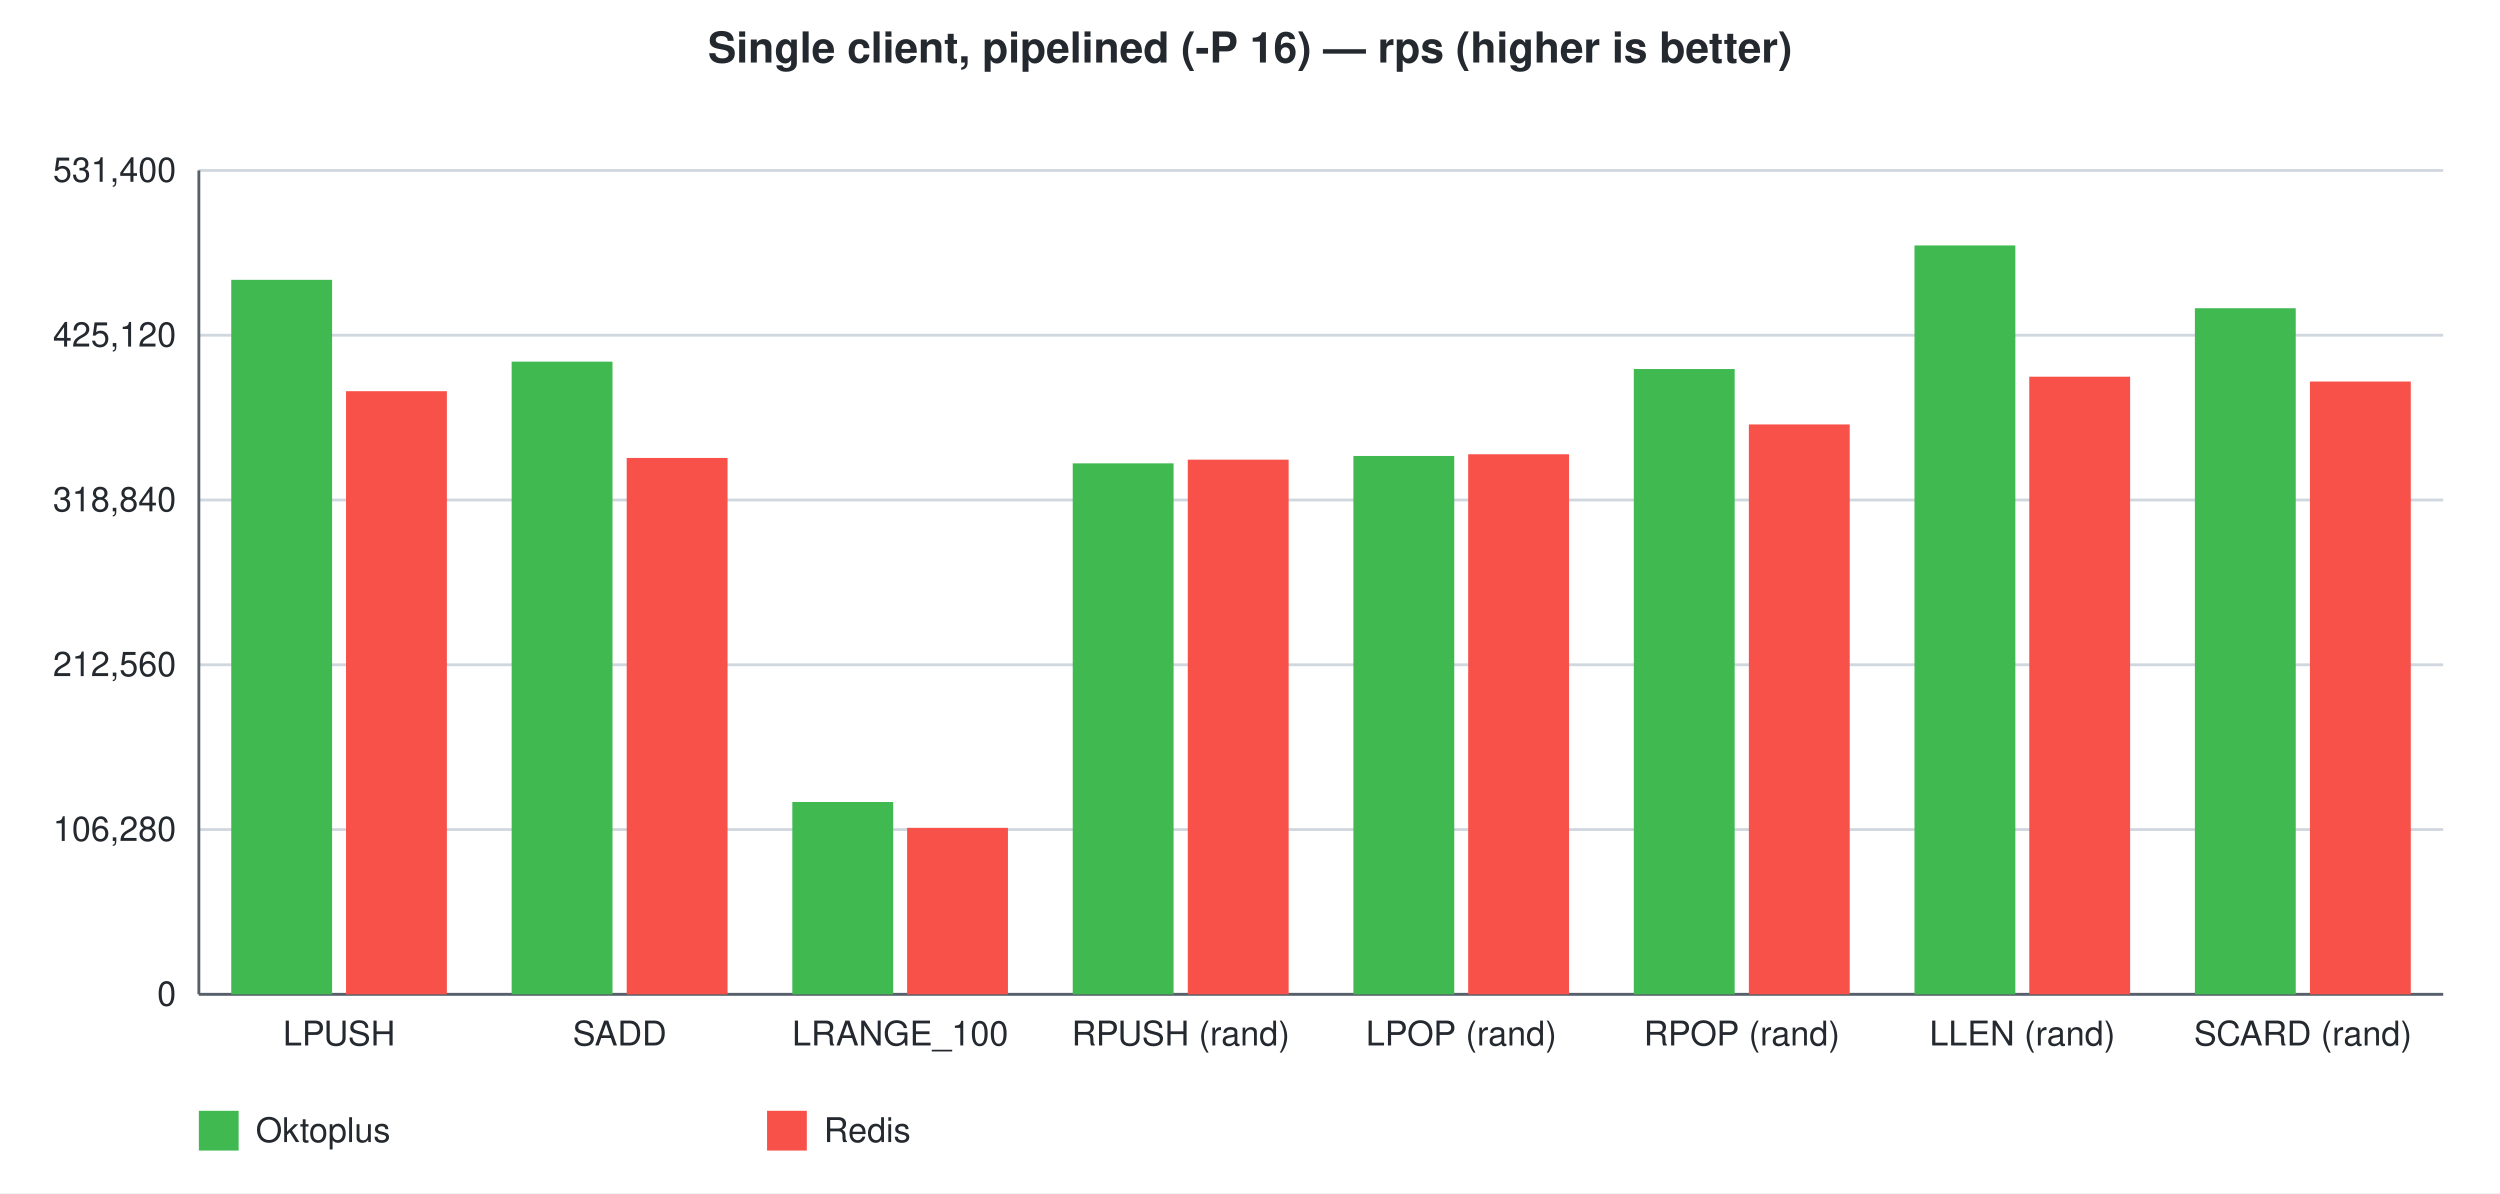
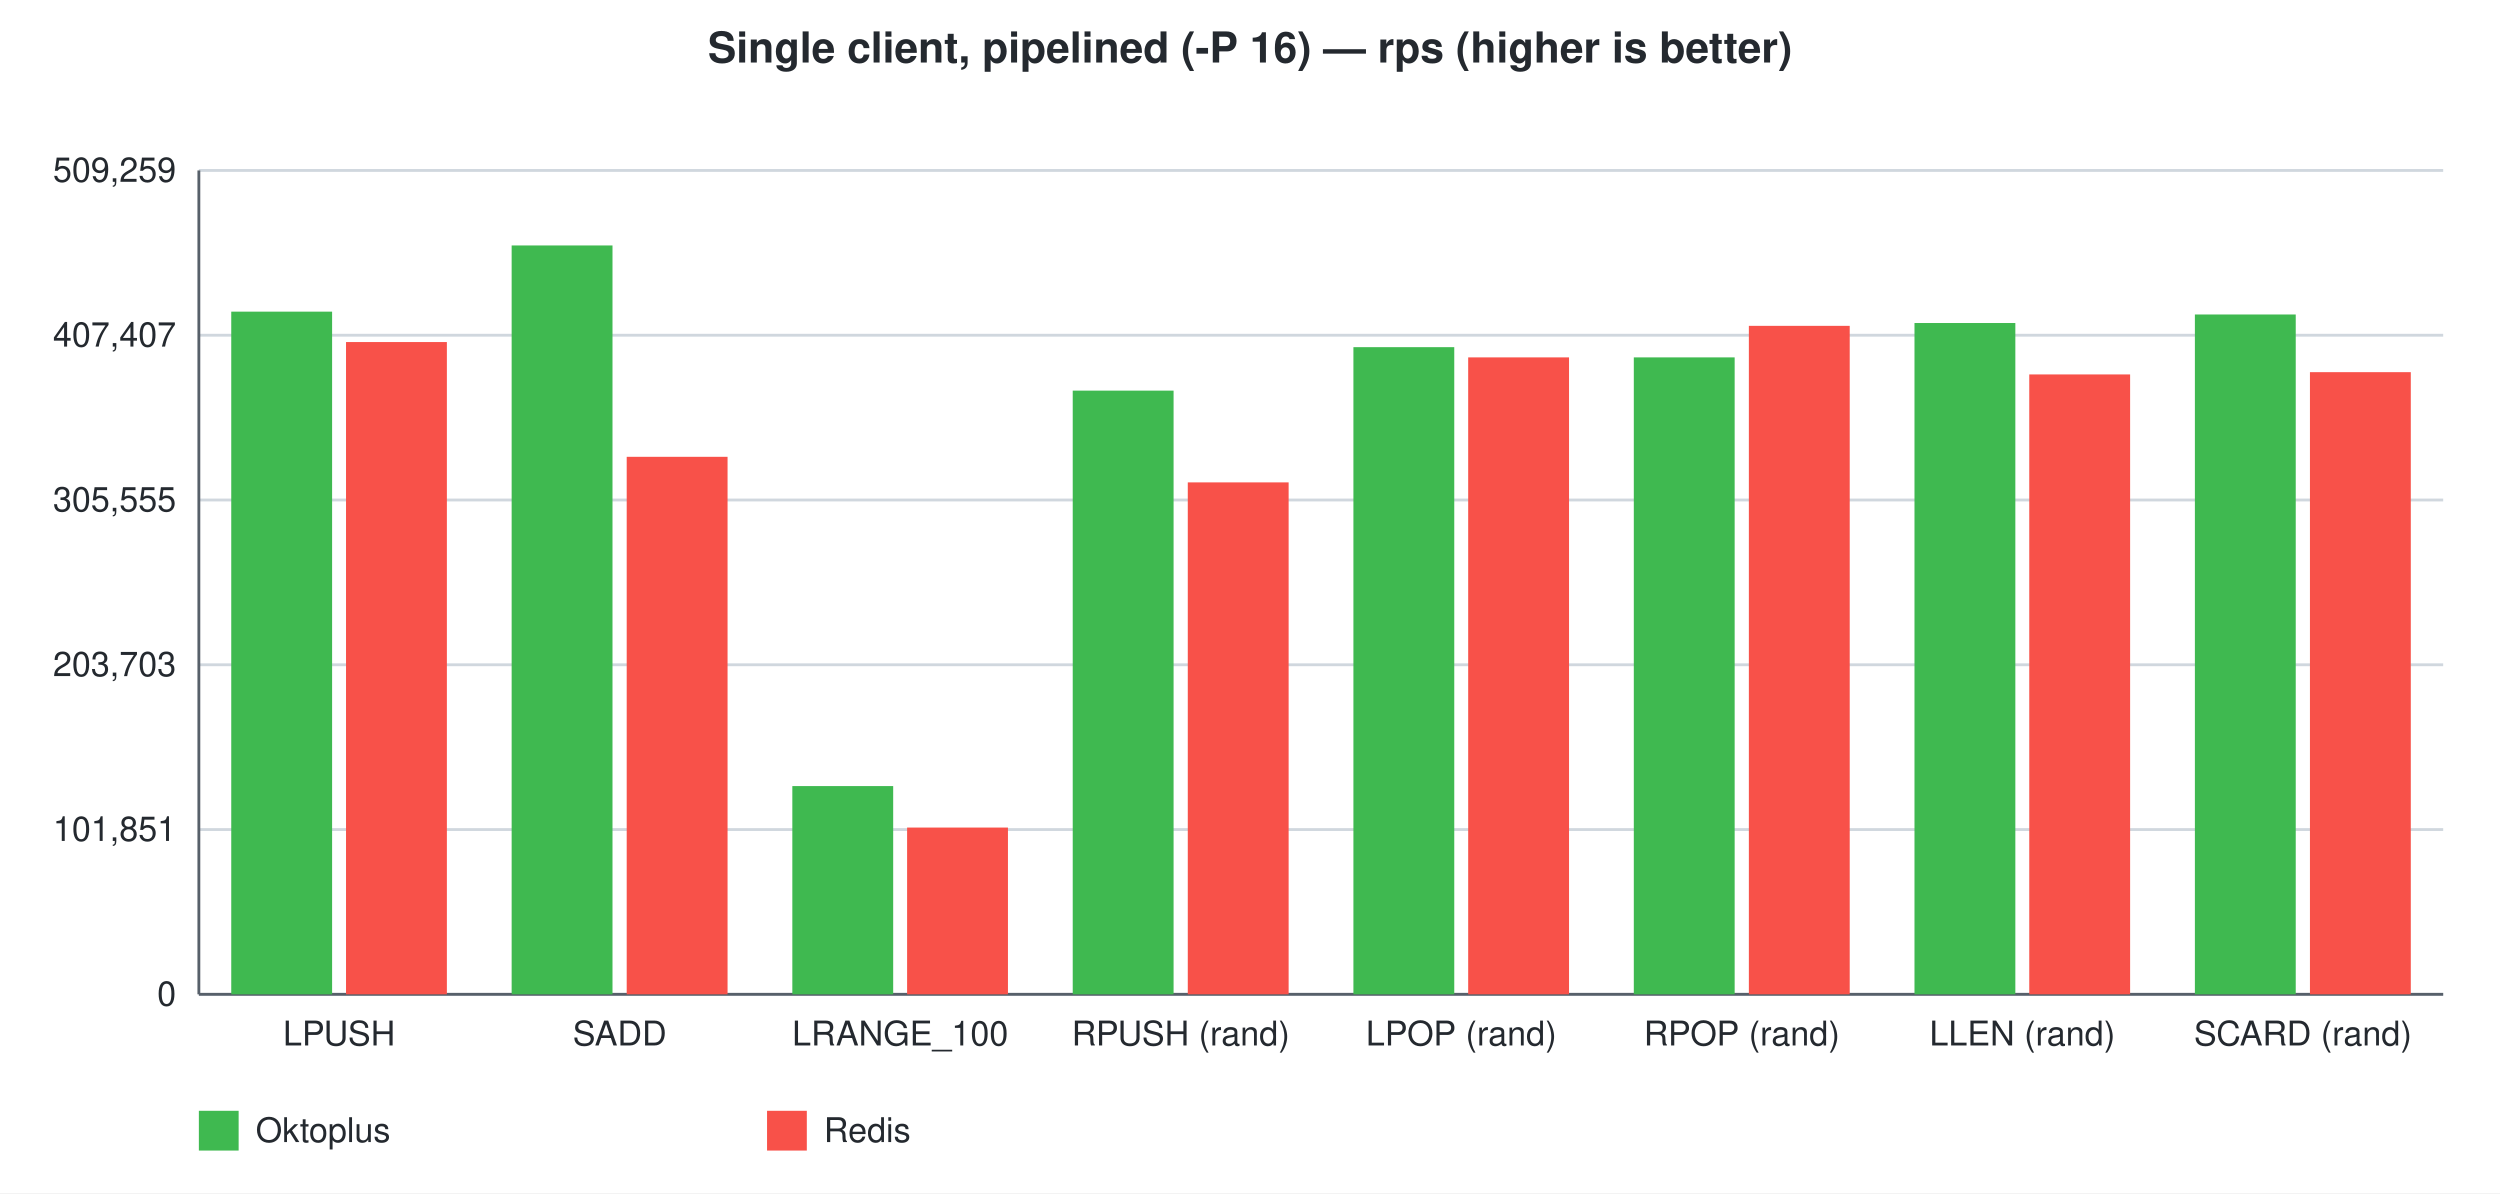
<svg xmlns="http://www.w3.org/2000/svg" width="880" height="420" viewBox="0 0 880 420" font-family="-apple-system, Segoe UI, Helvetica, Arial, sans-serif" font-size="12">
  <rect width="880" height="420" fill="#ffffff" />
  <text x="440.0" y="22" text-anchor="middle" fill="#24292f" font-size="15" font-weight="600">Single client, pipelined (-P 16) — rps (higher is better)</text>
  <line x1="70" y1="350.0" x2="860" y2="350.0" stroke="#d0d7de" stroke-width="1" />
  <text x="62" y="354.0" text-anchor="end" fill="#24292f">0</text>
  <line x1="70" y1="292.0" x2="860" y2="292.0" stroke="#d0d7de" stroke-width="1" />
-   <text x="62" y="296.0" text-anchor="end" fill="#24292f">106,280</text>
+   <text x="62" y="296.0" text-anchor="end" fill="#24292f">101,851</text>
  <line x1="70" y1="234.0" x2="860" y2="234.0" stroke="#d0d7de" stroke-width="1" />
-   <text x="62" y="238.0" text-anchor="end" fill="#24292f">212,560</text>
+   <text x="62" y="238.0" text-anchor="end" fill="#24292f">203,703</text>
  <line x1="70" y1="176.0" x2="860" y2="176.0" stroke="#d0d7de" stroke-width="1" />
-   <text x="62" y="180.0" text-anchor="end" fill="#24292f">318,840</text>
+   <text x="62" y="180.0" text-anchor="end" fill="#24292f">305,555</text>
  <line x1="70" y1="118.0" x2="860" y2="118.0" stroke="#d0d7de" stroke-width="1" />
-   <text x="62" y="122.0" text-anchor="end" fill="#24292f">425,120</text>
+   <text x="62" y="122.0" text-anchor="end" fill="#24292f">407,407</text>
  <line x1="70" y1="60.0" x2="860" y2="60.0" stroke="#d0d7de" stroke-width="1" />
-   <text x="62" y="64.0" text-anchor="end" fill="#24292f">531,400</text>
+   <text x="62" y="64.0" text-anchor="end" fill="#24292f">509,259</text>
  <line x1="70" y1="60" x2="70" y2="350" stroke="#57606a" stroke-width="1" />
  <line x1="70" y1="350" x2="860" y2="350" stroke="#57606a" stroke-width="1" />
  <text x="119.375" y="368" text-anchor="middle" fill="#24292f">LPUSH</text>
-   <rect x="81.4" y="98.5" width="35.5" height="251.5" fill="#3fb950" />
-   <rect x="121.8" y="137.7" width="35.5" height="212.3" fill="#f85149" />
+   <rect x="81.4" y="109.7" width="35.5" height="240.3" fill="#3fb950" />
+   <rect x="121.8" y="120.4" width="35.5" height="229.6" fill="#f85149" />
  <text x="218.125" y="368" text-anchor="middle" fill="#24292f">SADD</text>
-   <rect x="180.1" y="127.3" width="35.5" height="222.7" fill="#3fb950" />
-   <rect x="220.6" y="161.2" width="35.5" height="188.8" fill="#f85149" />
+   <rect x="180.1" y="86.4" width="35.5" height="263.6" fill="#3fb950" />
+   <rect x="220.6" y="160.8" width="35.5" height="189.2" fill="#f85149" />
  <text x="316.875" y="368" text-anchor="middle" fill="#24292f">LRANGE_100</text>
-   <rect x="278.9" y="282.3" width="35.5" height="67.7" fill="#3fb950" />
-   <rect x="319.3" y="291.4" width="35.5" height="58.6" fill="#f85149" />
+   <rect x="278.9" y="276.7" width="35.5" height="73.3" fill="#3fb950" />
+   <rect x="319.3" y="291.3" width="35.5" height="58.7" fill="#f85149" />
  <text x="415.625" y="368" text-anchor="middle" fill="#24292f">RPUSH (rand)</text>
-   <rect x="377.6" y="163.1" width="35.5" height="186.9" fill="#3fb950" />
-   <rect x="418.1" y="161.8" width="35.5" height="188.2" fill="#f85149" />
+   <rect x="377.6" y="137.5" width="35.5" height="212.5" fill="#3fb950" />
+   <rect x="418.1" y="169.8" width="35.5" height="180.2" fill="#f85149" />
  <text x="514.375" y="368" text-anchor="middle" fill="#24292f">LPOP (rand)</text>
-   <rect x="476.4" y="160.5" width="35.5" height="189.5" fill="#3fb950" />
-   <rect x="516.8" y="159.9" width="35.5" height="190.1" fill="#f85149" />
+   <rect x="476.4" y="122.2" width="35.5" height="227.8" fill="#3fb950" />
+   <rect x="516.8" y="125.8" width="35.5" height="224.2" fill="#f85149" />
  <text x="613.125" y="368" text-anchor="middle" fill="#24292f">RPOP (rand)</text>
-   <rect x="575.1" y="129.9" width="35.5" height="220.1" fill="#3fb950" />
-   <rect x="615.6" y="149.4" width="35.5" height="200.6" fill="#f85149" />
+   <rect x="575.1" y="125.8" width="35.5" height="224.2" fill="#3fb950" />
+   <rect x="615.6" y="114.7" width="35.5" height="235.3" fill="#f85149" />
  <text x="711.875" y="368" text-anchor="middle" fill="#24292f">LLEN (rand)</text>
-   <rect x="673.9" y="86.4" width="35.5" height="263.6" fill="#3fb950" />
-   <rect x="714.3" y="132.6" width="35.5" height="217.4" fill="#f85149" />
+   <rect x="673.9" y="113.7" width="35.5" height="236.3" fill="#3fb950" />
+   <rect x="714.3" y="131.8" width="35.5" height="218.2" fill="#f85149" />
  <text x="810.625" y="368" text-anchor="middle" fill="#24292f">SCARD (rand)</text>
-   <rect x="772.6" y="108.5" width="35.5" height="241.5" fill="#3fb950" />
-   <rect x="813.1" y="134.3" width="35.5" height="215.7" fill="#f85149" />
+   <rect x="772.6" y="110.7" width="35.5" height="239.3" fill="#3fb950" />
+   <rect x="813.1" y="131.0" width="35.5" height="219.0" fill="#f85149" />
  <rect x="70" y="391" width="14" height="14" fill="#3fb950" />
  <text x="90" y="402" fill="#24292f">Oktoplus</text>
  <rect x="270" y="391" width="14" height="14" fill="#f85149" />
  <text x="290" y="402" fill="#24292f">Redis</text>
</svg>
